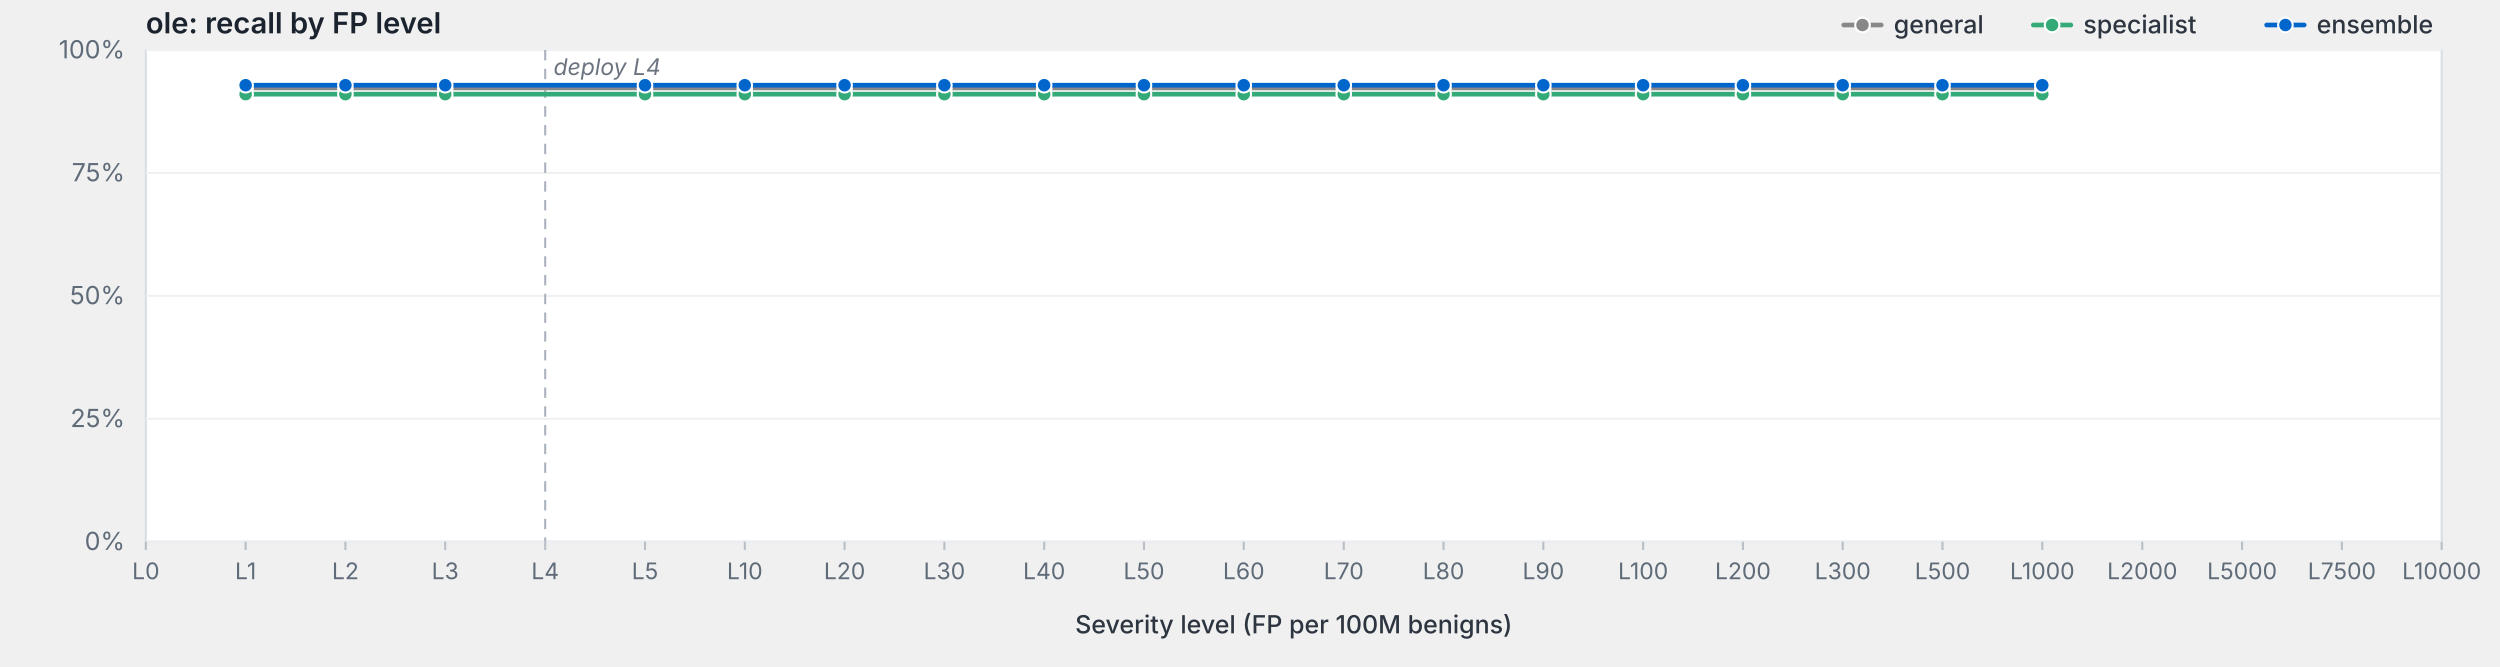
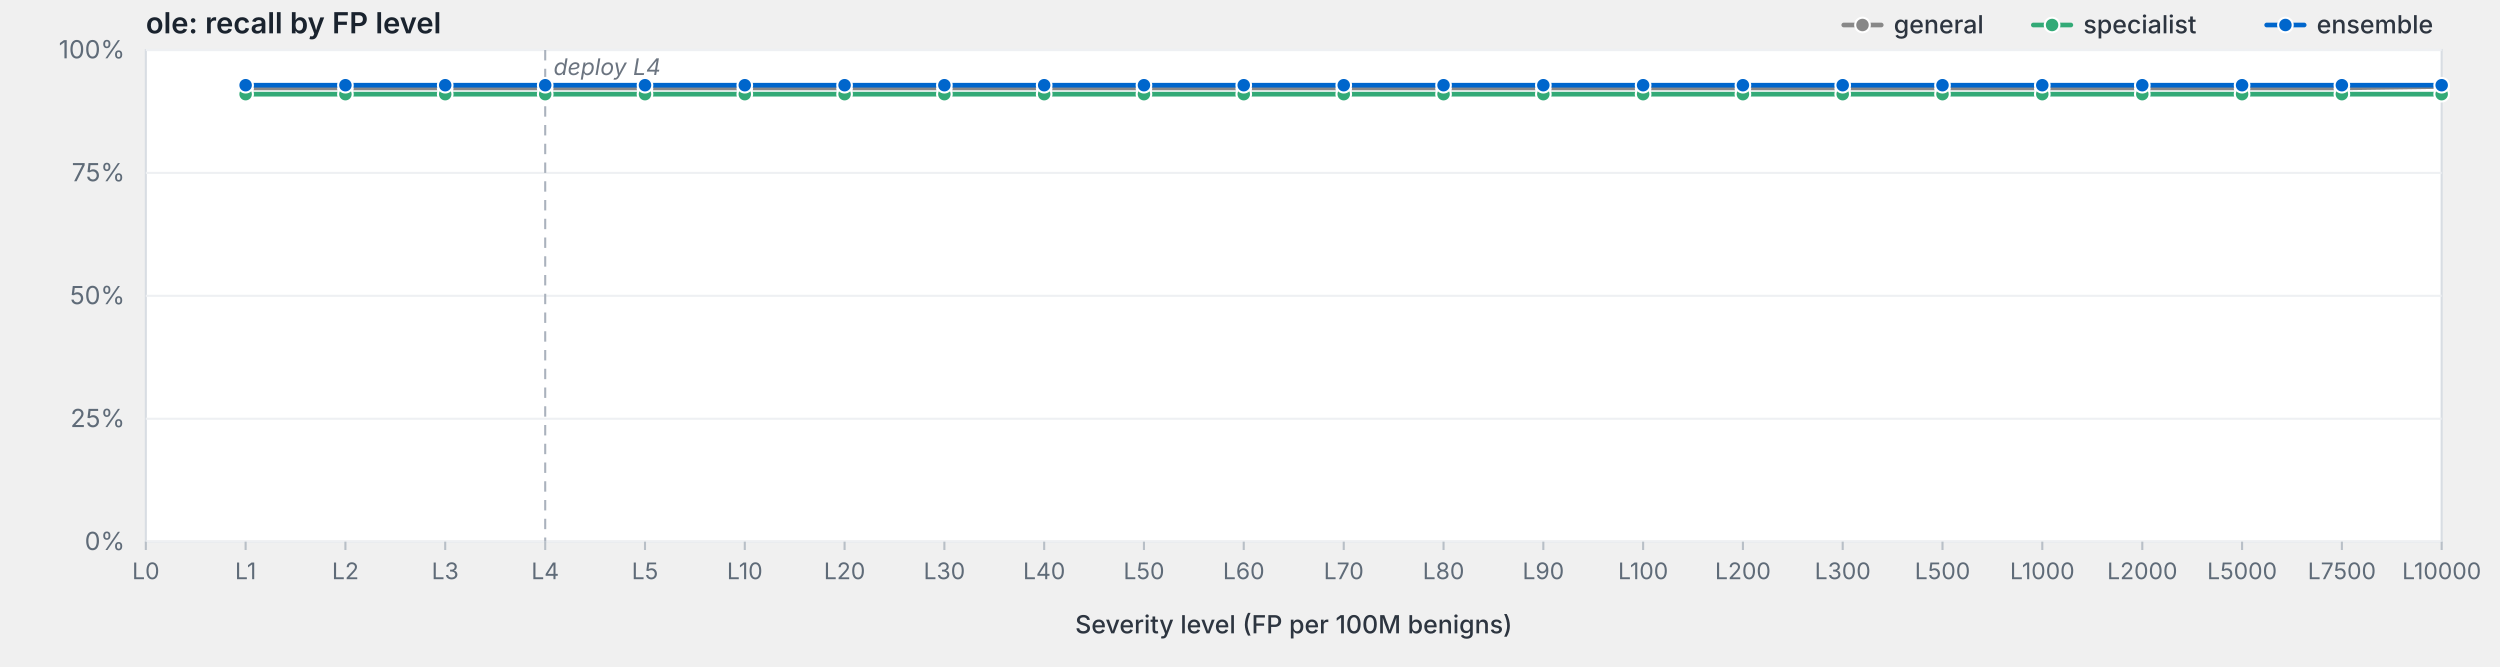
<svg xmlns="http://www.w3.org/2000/svg" viewBox="0 0 1200 320" width="1200" height="320" preserveAspectRatio="xMidYMid meet" role="img" aria-label="ole: recall by FP level">
  <style>svg { background: #fdfdfd; }.frame { fill: #fff; stroke: #d8dde3; stroke-width: 1; }.grid { stroke: #eef0f3; stroke-width: 1; }.tick { stroke: #b8bfc7; stroke-width: 1; }.axis-label { fill: #5f6b78; font-family: -apple-system, BlinkMacSystemFont, "Segoe UI", system-ui, sans-serif; font-size: 12px; }.x-label { fill: #5f6b78; font-family: -apple-system, BlinkMacSystemFont, "Segoe UI", system-ui, sans-serif; font-size: 11px; }.axis-title { fill: #2d3540; font-family: -apple-system, BlinkMacSystemFont, "Segoe UI", system-ui, sans-serif; font-size: 12px; font-weight: 500; }.title { fill: #1a232e; font-family: -apple-system, BlinkMacSystemFont, "Segoe UI", system-ui, sans-serif; font-size: 14px; font-weight: 600; }.deploy-marker { stroke: #aab2bd; stroke-width: 1; stroke-dasharray: 5,4; }.deploy-label { fill: #6b7480; font-family: -apple-system, BlinkMacSystemFont, "Segoe UI", system-ui, sans-serif; font-size: 11px; font-style: italic; }.curve { fill: none; stroke-width: 2.25; stroke-linejoin: round; stroke-linecap: round; }.marker { stroke: #fff; stroke-width: 1; }.legend-text { fill: #2d3540; font-family: -apple-system, BlinkMacSystemFont, "Segoe UI", system-ui, sans-serif; font-size: 12px; font-weight: 500; }</style>
  <text class="title" x="70" y="16">ole: recall by FP level</text>
  <rect class="frame" x="70" y="24" width="1102" height="236" />
  <line class="grid" x1="70" y1="260.0" x2="1172" y2="260.0" />
  <text class="axis-label" x="60" y="264.0" text-anchor="end">0%</text>
  <line class="grid" x1="70" y1="201.0" x2="1172" y2="201.0" />
  <text class="axis-label" x="60" y="205.0" text-anchor="end">25%</text>
  <line class="grid" x1="70" y1="142.0" x2="1172" y2="142.0" />
  <text class="axis-label" x="60" y="146.0" text-anchor="end">50%</text>
  <line class="grid" x1="70" y1="83.0" x2="1172" y2="83.0" />
  <text class="axis-label" x="60" y="87.0" text-anchor="end">75%</text>
  <line class="grid" x1="70" y1="24.0" x2="1172" y2="24.0" />
  <text class="axis-label" x="60" y="28.0" text-anchor="end">100%</text>
  <line class="deploy-marker" x1="261.7" y1="24" x2="261.7" y2="260" />
  <text class="deploy-label" x="265.7" y="36" text-anchor="start">deploy L4</text>
  <line class="tick" x1="70.0" y1="260" x2="70.0" y2="264" />
  <text class="x-label" x="70.0" y="278" text-anchor="middle">L0</text>
  <line class="tick" x1="117.9" y1="260" x2="117.9" y2="264" />
  <text class="x-label" x="117.9" y="278" text-anchor="middle">L1</text>
  <line class="tick" x1="165.8" y1="260" x2="165.8" y2="264" />
  <text class="x-label" x="165.8" y="278" text-anchor="middle">L2</text>
  <line class="tick" x1="213.7" y1="260" x2="213.7" y2="264" />
  <text class="x-label" x="213.7" y="278" text-anchor="middle">L3</text>
  <line class="tick" x1="261.7" y1="260" x2="261.7" y2="264" />
  <text class="x-label" x="261.7" y="278" text-anchor="middle">L4</text>
  <line class="tick" x1="309.6" y1="260" x2="309.6" y2="264" />
  <text class="x-label" x="309.6" y="278" text-anchor="middle">L5</text>
  <line class="tick" x1="357.5" y1="260" x2="357.5" y2="264" />
  <text class="x-label" x="357.5" y="278" text-anchor="middle">L10</text>
  <line class="tick" x1="405.4" y1="260" x2="405.4" y2="264" />
  <text class="x-label" x="405.4" y="278" text-anchor="middle">L20</text>
  <line class="tick" x1="453.3" y1="260" x2="453.3" y2="264" />
  <text class="x-label" x="453.3" y="278" text-anchor="middle">L30</text>
  <line class="tick" x1="501.2" y1="260" x2="501.2" y2="264" />
  <text class="x-label" x="501.2" y="278" text-anchor="middle">L40</text>
  <line class="tick" x1="549.1" y1="260" x2="549.1" y2="264" />
  <text class="x-label" x="549.1" y="278" text-anchor="middle">L50</text>
  <line class="tick" x1="597.0" y1="260" x2="597.0" y2="264" />
  <text class="x-label" x="597.0" y="278" text-anchor="middle">L60</text>
  <line class="tick" x1="645.0" y1="260" x2="645.0" y2="264" />
  <text class="x-label" x="645.0" y="278" text-anchor="middle">L70</text>
  <line class="tick" x1="692.9" y1="260" x2="692.9" y2="264" />
  <text class="x-label" x="692.9" y="278" text-anchor="middle">L80</text>
  <line class="tick" x1="740.8" y1="260" x2="740.8" y2="264" />
  <text class="x-label" x="740.8" y="278" text-anchor="middle">L90</text>
  <line class="tick" x1="788.7" y1="260" x2="788.7" y2="264" />
  <text class="x-label" x="788.7" y="278" text-anchor="middle">L100</text>
  <line class="tick" x1="836.6" y1="260" x2="836.6" y2="264" />
  <text class="x-label" x="836.6" y="278" text-anchor="middle">L200</text>
  <line class="tick" x1="884.5" y1="260" x2="884.5" y2="264" />
  <text class="x-label" x="884.5" y="278" text-anchor="middle">L300</text>
  <line class="tick" x1="932.4" y1="260" x2="932.4" y2="264" />
  <text class="x-label" x="932.4" y="278" text-anchor="middle">L500</text>
  <line class="tick" x1="980.3" y1="260" x2="980.3" y2="264" />
  <text class="x-label" x="980.3" y="278" text-anchor="middle">L1000</text>
  <line class="tick" x1="1028.3" y1="260" x2="1028.3" y2="264" />
  <text class="x-label" x="1028.3" y="278" text-anchor="middle">L2000</text>
  <line class="tick" x1="1076.2" y1="260" x2="1076.2" y2="264" />
  <text class="x-label" x="1076.2" y="278" text-anchor="middle">L5000</text>
  <line class="tick" x1="1124.1" y1="260" x2="1124.1" y2="264" />
  <text class="x-label" x="1124.1" y="278" text-anchor="middle">L7500</text>
  <line class="tick" x1="1172.0" y1="260" x2="1172.0" y2="264" />
  <text class="x-label" x="1172.0" y="278" text-anchor="middle">L10000</text>
  <text class="axis-title" x="621.0" y="304" text-anchor="middle">Severity level (FP per 100M benigns)</text>
-   <path class="curve" d="M117.9,42.2 L165.8,42.2 L213.7,42.2 L309.6,42.2 L357.5,42.2 L405.4,42.2 L453.3,42.2 L501.2,42.2 L549.1,42.2 L597.0,42.2 L645.0,42.2 L692.9,42.2 L740.8,42.2 L788.7,42.2 L836.6,42.2 L884.5,42.2 L932.4,42.2 L980.3,42.2" stroke="#888" />
+   <path class="curve" d="M117.9,42.2 L165.8,42.2 L213.7,42.2 L261.7,42.2 L309.6,42.2 L357.5,42.2 L405.4,42.2 L453.3,42.2 L501.2,42.2 L549.1,42.2 L597.0,42.2 L645.0,42.2 L692.9,42.2 L740.8,42.2 L788.7,42.2 L836.6,42.2 L884.5,42.2 L932.4,42.2 L980.3,42.2 L1028.3,42.2 L1076.2,42.2 L1124.1,42.2 L1172.0,41.5" stroke="#888" />
  <circle class="marker" cx="117.9" cy="42.2" r="3.5" fill="#888" />
  <circle class="marker" cx="165.8" cy="42.2" r="3.5" fill="#888" />
  <circle class="marker" cx="213.7" cy="42.2" r="3.5" fill="#888" />
+   <circle class="marker" cx="261.7" cy="42.2" r="3.5" fill="#888" />
  <circle class="marker" cx="309.6" cy="42.2" r="3.5" fill="#888" />
  <circle class="marker" cx="357.5" cy="42.2" r="3.5" fill="#888" />
  <circle class="marker" cx="405.4" cy="42.2" r="3.5" fill="#888" />
  <circle class="marker" cx="453.3" cy="42.2" r="3.5" fill="#888" />
  <circle class="marker" cx="501.2" cy="42.2" r="3.5" fill="#888" />
  <circle class="marker" cx="549.1" cy="42.2" r="3.5" fill="#888" />
  <circle class="marker" cx="597.0" cy="42.2" r="3.5" fill="#888" />
  <circle class="marker" cx="645.0" cy="42.2" r="3.5" fill="#888" />
  <circle class="marker" cx="692.9" cy="42.2" r="3.5" fill="#888" />
  <circle class="marker" cx="740.8" cy="42.2" r="3.5" fill="#888" />
  <circle class="marker" cx="788.7" cy="42.2" r="3.5" fill="#888" />
  <circle class="marker" cx="836.6" cy="42.2" r="3.5" fill="#888" />
  <circle class="marker" cx="884.5" cy="42.2" r="3.5" fill="#888" />
  <circle class="marker" cx="932.4" cy="42.2" r="3.5" fill="#888" />
  <circle class="marker" cx="980.3" cy="42.2" r="3.5" fill="#888" />
-   <path class="curve" d="M117.9,45.2 L165.8,45.2 L213.7,45.2 L309.6,45.2 L357.5,45.2 L405.4,45.2 L453.3,45.2 L501.2,45.2 L549.1,45.2 L597.0,45.2 L645.0,45.2 L692.9,45.2 L740.8,45.2 L788.7,45.2 L836.6,45.2 L884.5,45.2 L932.4,45.2 L980.3,45.2" stroke="#3a7" />
+   <circle class="marker" cx="1028.3" cy="42.2" r="3.5" fill="#888" />
+   <circle class="marker" cx="1076.2" cy="42.2" r="3.5" fill="#888" />
+   <circle class="marker" cx="1124.1" cy="42.2" r="3.5" fill="#888" />
+   <circle class="marker" cx="1172.0" cy="41.5" r="3.5" fill="#888" />
+   <path class="curve" d="M117.9,45.2 L165.8,45.2 L213.7,45.2 L261.7,45.2 L309.6,45.2 L357.5,45.2 L405.4,45.2 L453.3,45.2 L501.2,45.2 L549.1,45.2 L597.0,45.2 L645.0,45.2 L692.9,45.2 L740.8,45.2 L788.7,45.2 L836.6,45.2 L884.5,45.2 L932.4,45.2 L980.3,45.2 L1028.3,45.2 L1076.2,45.2 L1124.1,45.2 L1172.0,45.2" stroke="#3a7" />
  <circle class="marker" cx="117.9" cy="45.2" r="3.5" fill="#3a7" />
  <circle class="marker" cx="165.8" cy="45.2" r="3.5" fill="#3a7" />
  <circle class="marker" cx="213.7" cy="45.2" r="3.5" fill="#3a7" />
+   <circle class="marker" cx="261.7" cy="45.2" r="3.5" fill="#3a7" />
  <circle class="marker" cx="309.6" cy="45.2" r="3.5" fill="#3a7" />
  <circle class="marker" cx="357.5" cy="45.2" r="3.5" fill="#3a7" />
  <circle class="marker" cx="405.4" cy="45.2" r="3.5" fill="#3a7" />
  <circle class="marker" cx="453.3" cy="45.2" r="3.5" fill="#3a7" />
  <circle class="marker" cx="501.2" cy="45.2" r="3.5" fill="#3a7" />
  <circle class="marker" cx="549.1" cy="45.2" r="3.5" fill="#3a7" />
  <circle class="marker" cx="597.0" cy="45.2" r="3.5" fill="#3a7" />
  <circle class="marker" cx="645.0" cy="45.2" r="3.5" fill="#3a7" />
  <circle class="marker" cx="692.9" cy="45.2" r="3.5" fill="#3a7" />
  <circle class="marker" cx="740.8" cy="45.2" r="3.5" fill="#3a7" />
  <circle class="marker" cx="788.7" cy="45.2" r="3.5" fill="#3a7" />
  <circle class="marker" cx="836.6" cy="45.2" r="3.5" fill="#3a7" />
  <circle class="marker" cx="884.5" cy="45.2" r="3.5" fill="#3a7" />
  <circle class="marker" cx="932.4" cy="45.2" r="3.5" fill="#3a7" />
  <circle class="marker" cx="980.3" cy="45.2" r="3.5" fill="#3a7" />
-   <path class="curve" d="M117.9,40.9 L165.8,40.9 L213.7,40.9 L309.6,40.9 L357.5,40.9 L405.4,40.9 L453.3,40.9 L501.2,40.9 L549.1,40.9 L597.0,40.9 L645.0,40.9 L692.9,40.9 L740.8,40.9 L788.7,40.9 L836.6,40.9 L884.5,40.9 L932.4,40.9 L980.3,40.9" stroke="#06c" />
+   <circle class="marker" cx="1028.3" cy="45.2" r="3.5" fill="#3a7" />
+   <circle class="marker" cx="1076.2" cy="45.2" r="3.5" fill="#3a7" />
+   <circle class="marker" cx="1124.1" cy="45.2" r="3.5" fill="#3a7" />
+   <circle class="marker" cx="1172.0" cy="45.2" r="3.5" fill="#3a7" />
+   <path class="curve" d="M117.9,40.9 L165.8,40.9 L213.7,40.9 L261.7,40.9 L309.6,40.9 L357.5,40.9 L405.4,40.9 L453.3,40.9 L501.2,40.9 L549.1,40.9 L597.0,40.9 L645.0,40.9 L692.9,40.9 L740.8,40.9 L788.7,40.9 L836.6,40.9 L884.5,40.9 L932.4,40.9 L980.3,40.9 L1028.3,40.9 L1076.2,40.9 L1124.1,40.9 L1172.0,40.9" stroke="#06c" />
  <circle class="marker" cx="117.9" cy="40.9" r="3.5" fill="#06c" />
  <circle class="marker" cx="165.8" cy="40.9" r="3.5" fill="#06c" />
  <circle class="marker" cx="213.7" cy="40.9" r="3.5" fill="#06c" />
+   <circle class="marker" cx="261.7" cy="40.9" r="3.5" fill="#06c" />
  <circle class="marker" cx="309.6" cy="40.9" r="3.5" fill="#06c" />
  <circle class="marker" cx="357.5" cy="40.9" r="3.5" fill="#06c" />
  <circle class="marker" cx="405.4" cy="40.9" r="3.5" fill="#06c" />
  <circle class="marker" cx="453.3" cy="40.9" r="3.5" fill="#06c" />
  <circle class="marker" cx="501.2" cy="40.9" r="3.5" fill="#06c" />
  <circle class="marker" cx="549.1" cy="40.9" r="3.5" fill="#06c" />
  <circle class="marker" cx="597.0" cy="40.9" r="3.5" fill="#06c" />
  <circle class="marker" cx="645.0" cy="40.9" r="3.5" fill="#06c" />
  <circle class="marker" cx="692.9" cy="40.9" r="3.5" fill="#06c" />
  <circle class="marker" cx="740.8" cy="40.9" r="3.5" fill="#06c" />
  <circle class="marker" cx="788.7" cy="40.9" r="3.5" fill="#06c" />
  <circle class="marker" cx="836.6" cy="40.9" r="3.5" fill="#06c" />
  <circle class="marker" cx="884.5" cy="40.9" r="3.5" fill="#06c" />
  <circle class="marker" cx="932.4" cy="40.9" r="3.5" fill="#06c" />
  <circle class="marker" cx="980.3" cy="40.9" r="3.5" fill="#06c" />
+   <circle class="marker" cx="1028.3" cy="40.9" r="3.5" fill="#06c" />
+   <circle class="marker" cx="1076.2" cy="40.9" r="3.5" fill="#06c" />
+   <circle class="marker" cx="1124.1" cy="40.9" r="3.5" fill="#06c" />
+   <circle class="marker" cx="1172.0" cy="40.9" r="3.5" fill="#06c" />
  <line x1="1088.0" y1="12.0" x2="1106.0" y2="12.0" stroke="#06c" stroke-width="2.25" stroke-linecap="round" />
  <circle cx="1097.0" cy="12.0" r="3.5" fill="#06c" stroke="#fff" stroke-width="1" />
  <text class="legend-text" x="1112.0" y="16.0">ensemble</text>
  <line x1="976.0" y1="12.0" x2="994.0" y2="12.0" stroke="#3a7" stroke-width="2.25" stroke-linecap="round" />
  <circle cx="985.0" cy="12.0" r="3.5" fill="#3a7" stroke="#fff" stroke-width="1" />
  <text class="legend-text" x="1000.0" y="16.0">specialist</text>
  <line x1="885.0" y1="12.0" x2="903.0" y2="12.0" stroke="#888" stroke-width="2.25" stroke-linecap="round" />
  <circle cx="894.0" cy="12.0" r="3.5" fill="#888" stroke="#fff" stroke-width="1" />
  <text class="legend-text" x="909.0" y="16.0">general</text>
</svg>
